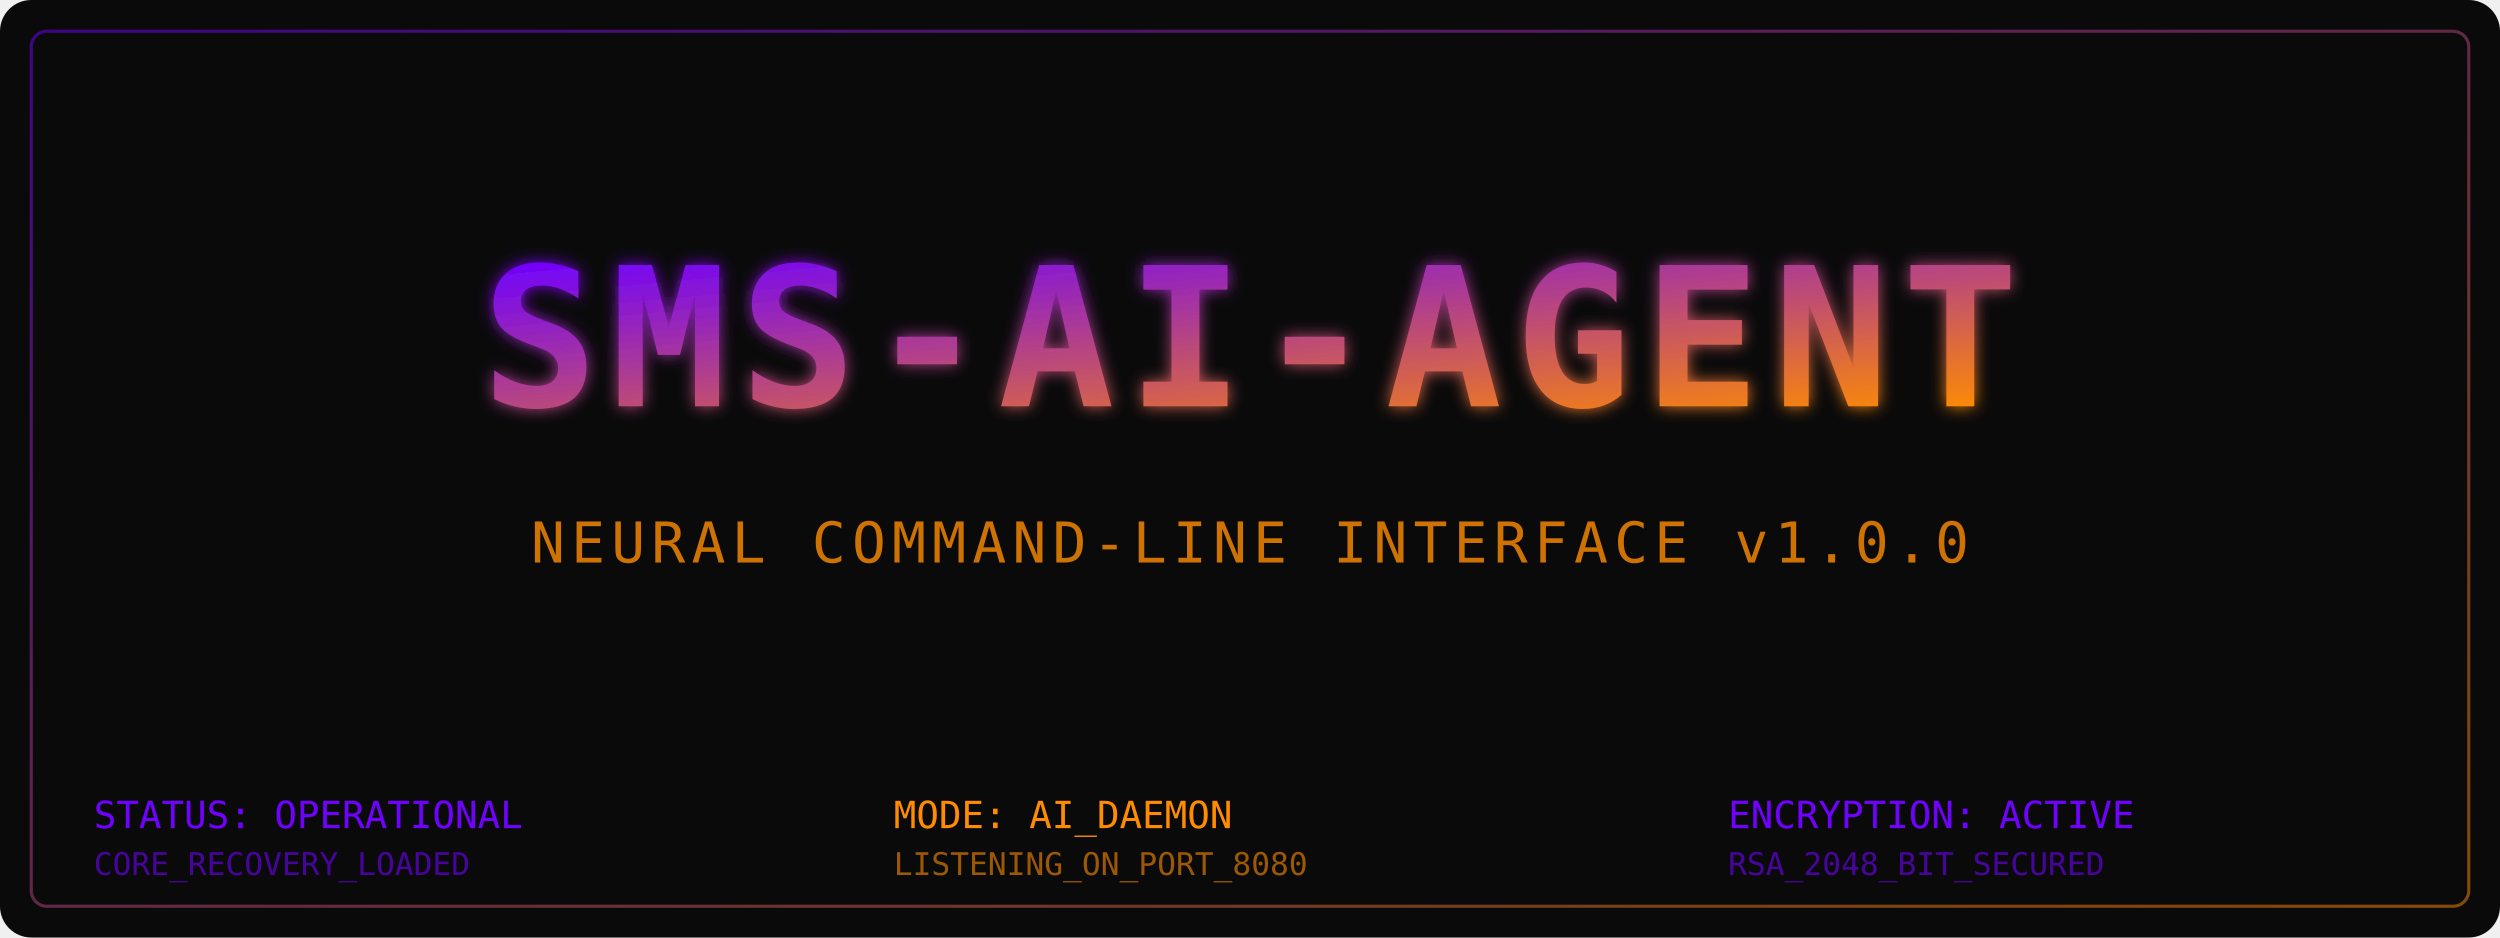
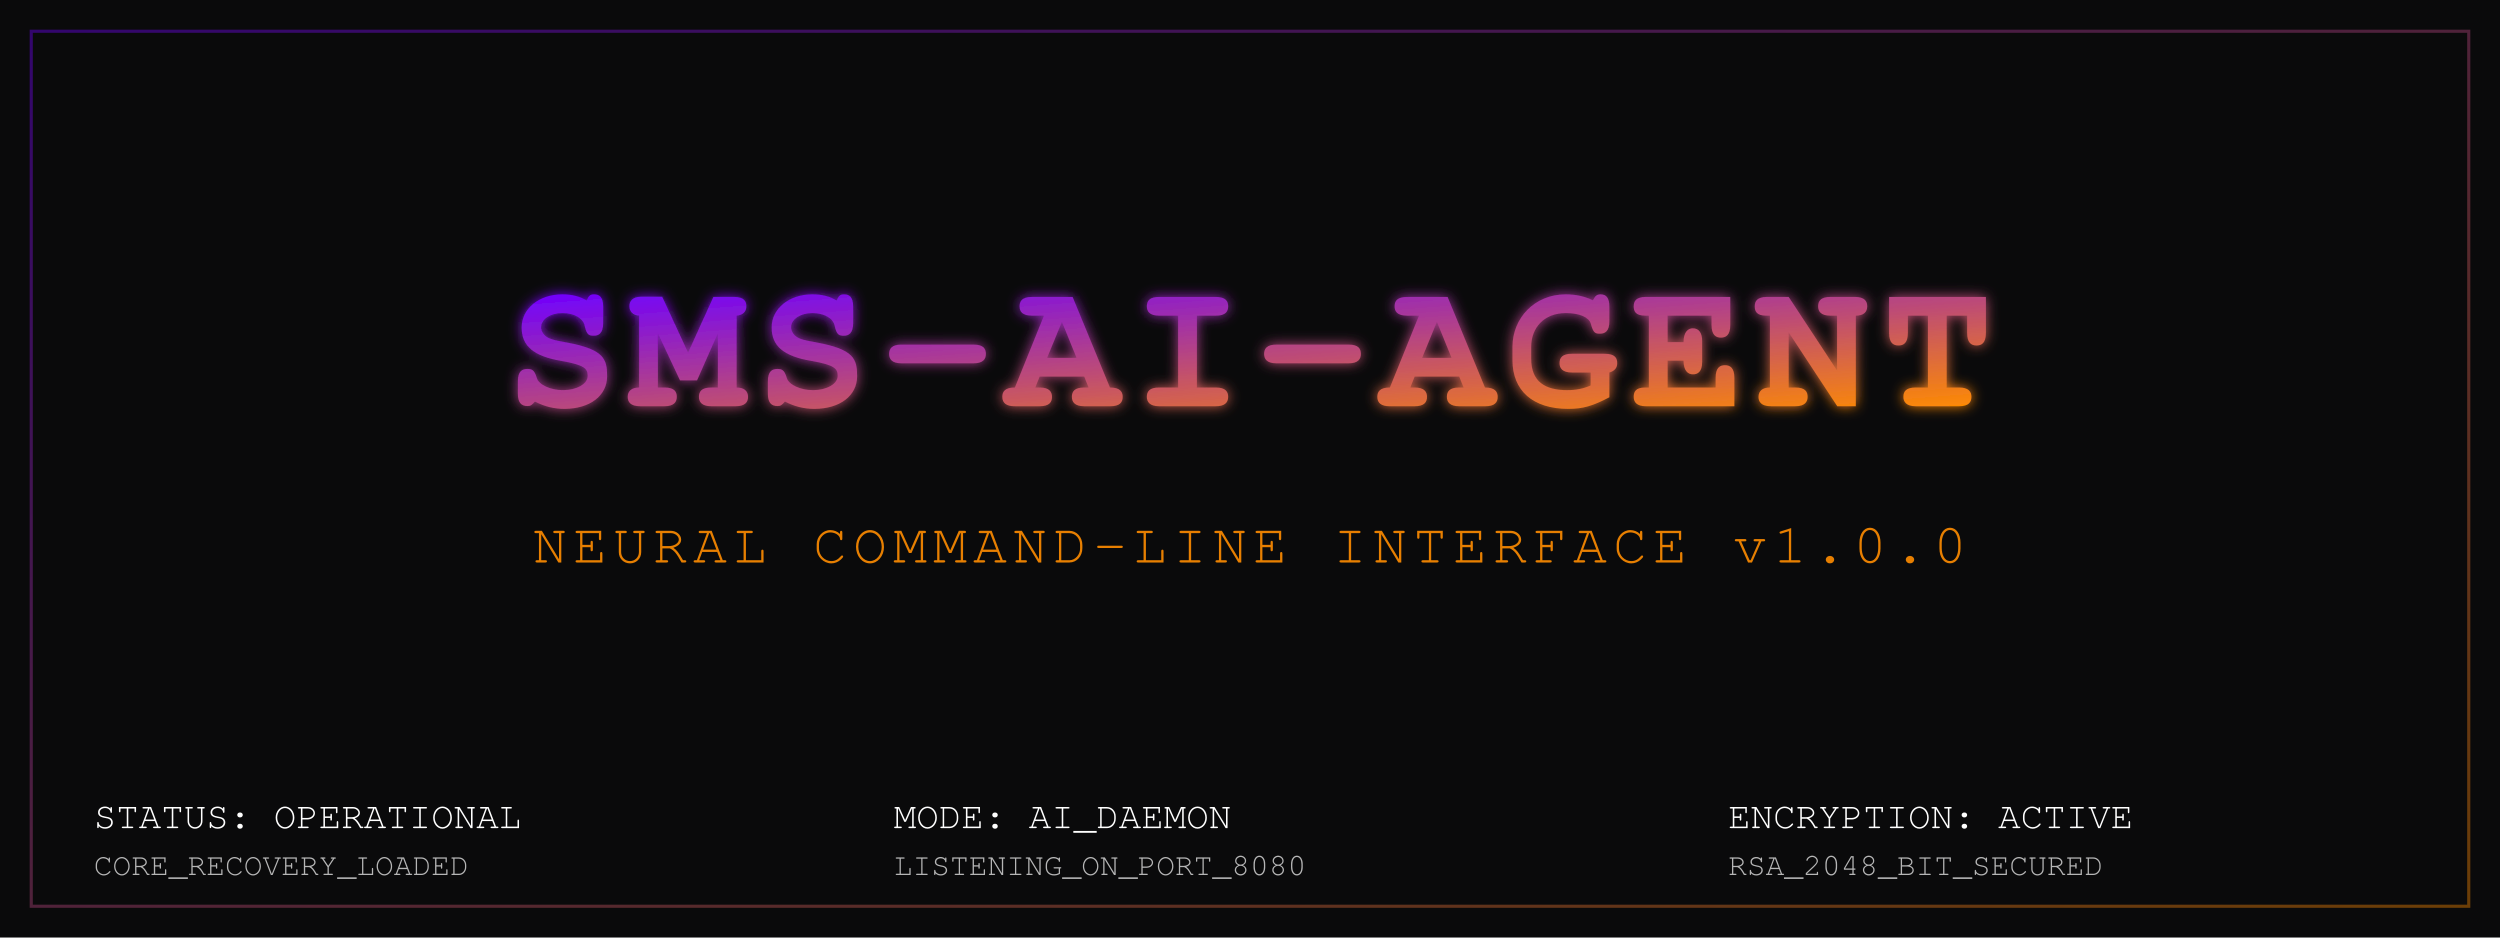
- <svg xmlns="http://www.w3.org/2000/svg" width="800" height="300" viewBox="0 0 800 300">
-   <rect width="800" height="300" fill="#0A0A0B" rx="10" />
+ <svg xmlns="http://www.w3.org/2000/svg" viewBox="0 0 800 300" preserveAspectRatio="xMidYMid meet">
+   <rect width="800" height="300" fill="#0A0A0B" />
  <defs>
    <linearGradient id="synthGradient" x1="0%" y1="0%" x2="100%" y2="100%">
      <stop offset="0%" style="stop-color:#7000FF;stop-opacity:1" />
      <stop offset="100%" style="stop-color:#FF8C00;stop-opacity:1" />
    </linearGradient>
-     <filter id="glow">
-       <feGaussianBlur stdDeviation="2.5" result="coloredBlur" />
+     <filter id="glow" x="-20%" y="-20%" width="140%" height="140%">
+       <feGaussianBlur stdDeviation="2" result="coloredBlur" />
      <feMerge>
        <feMergeNode in="coloredBlur" />
        <feMergeNode in="SourceGraphic" />
      </feMerge>
    </filter>
  </defs>
-   <rect x="10" y="10" width="780" height="280" fill="none" stroke="url(#synthGradient)" stroke-width="1" rx="5" opacity="0.5" />
+   <rect x="10" y="10" width="780" height="280" fill="none" stroke="url(#synthGradient)" stroke-width="1" opacity="0.4" />
  <line x1="10" y1="240" x2="790" y2="240" stroke="url(#synthGradient)" stroke-width="1" opacity="0.3" />
  <line x1="266" y1="240" x2="266" y2="290" stroke="url(#synthGradient)" stroke-width="1" opacity="0.3" />
  <line x1="533" y1="240" x2="533" y2="290" stroke="url(#synthGradient)" stroke-width="1" opacity="0.3" />
-   <text x="50%" y="130" text-anchor="middle" font-family="monospace" font-weight="900" font-size="62" fill="url(#synthGradient)" filter="url(#glow)" style="letter-spacing: 4px;">SMS-AI-AGENT</text>
-   <text x="50%" y="180" text-anchor="middle" font-family="monospace" font-size="18" fill="#FF8C00" opacity="0.8" style="letter-spacing: 2px;">NEURAL COMMAND-LINE INTERFACE v1.0.0</text>
-   <text x="30" y="265" font-family="monospace" font-size="12" fill="#7000FF">STATUS: OPERATIONAL</text>
-   <text x="30" y="280" font-family="monospace" font-size="10" fill="#7000FF" opacity="0.6">CORE_RECOVERY_LOADED</text>
-   <text x="286" y="265" font-family="monospace" font-size="12" fill="#FF8C00">MODE: AI_DAEMON</text>
-   <text x="286" y="280" font-family="monospace" font-size="10" fill="#FF8C00" opacity="0.6">LISTENING_ON_PORT_8080</text>
-   <text x="553" y="265" font-family="monospace" font-size="12" fill="#7000FF">ENCRYPTION: ACTIVE</text>
-   <text x="553" y="280" font-family="monospace" font-size="10" fill="#7000FF" opacity="0.6">RSA_2048_BIT_SECURED</text>
+   <text x="50%" y="130" text-anchor="middle" font-family="monospace, Courier" font-weight="bold" font-size="60" fill="url(#synthGradient)" filter="url(#glow)" style="letter-spacing: 4px;">SMS-AI-AGENT</text>
+   <text x="50%" y="180" text-anchor="middle" font-family="monospace, Courier" font-size="18" fill="#FF8C00" opacity="0.9" style="letter-spacing: 2px;">NEURAL COMMAND-LINE INTERFACE v1.0.0</text>
+   <text x="30" y="265" font-family="monospace, Courier" font-size="12" fill="#FFFFFF">STATUS: OPERATIONAL</text>
+   <text x="30" y="280" font-family="monospace, Courier" font-size="10" fill="#FFFFFF" opacity="0.7">CORE_RECOVERY_LOADED</text>
+   <text x="286" y="265" font-family="monospace, Courier" font-size="12" fill="#FFFFFF">MODE: AI_DAEMON</text>
+   <text x="286" y="280" font-family="monospace, Courier" font-size="10" fill="#FFFFFF" opacity="0.7">LISTENING_ON_PORT_8080</text>
+   <text x="553" y="265" font-family="monospace, Courier" font-size="12" fill="#FFFFFF">ENCRYPTION: ACTIVE</text>
+   <text x="553" y="280" font-family="monospace, Courier" font-size="10" fill="#FFFFFF" opacity="0.7">RSA_2048_BIT_SECURED</text>
</svg>
